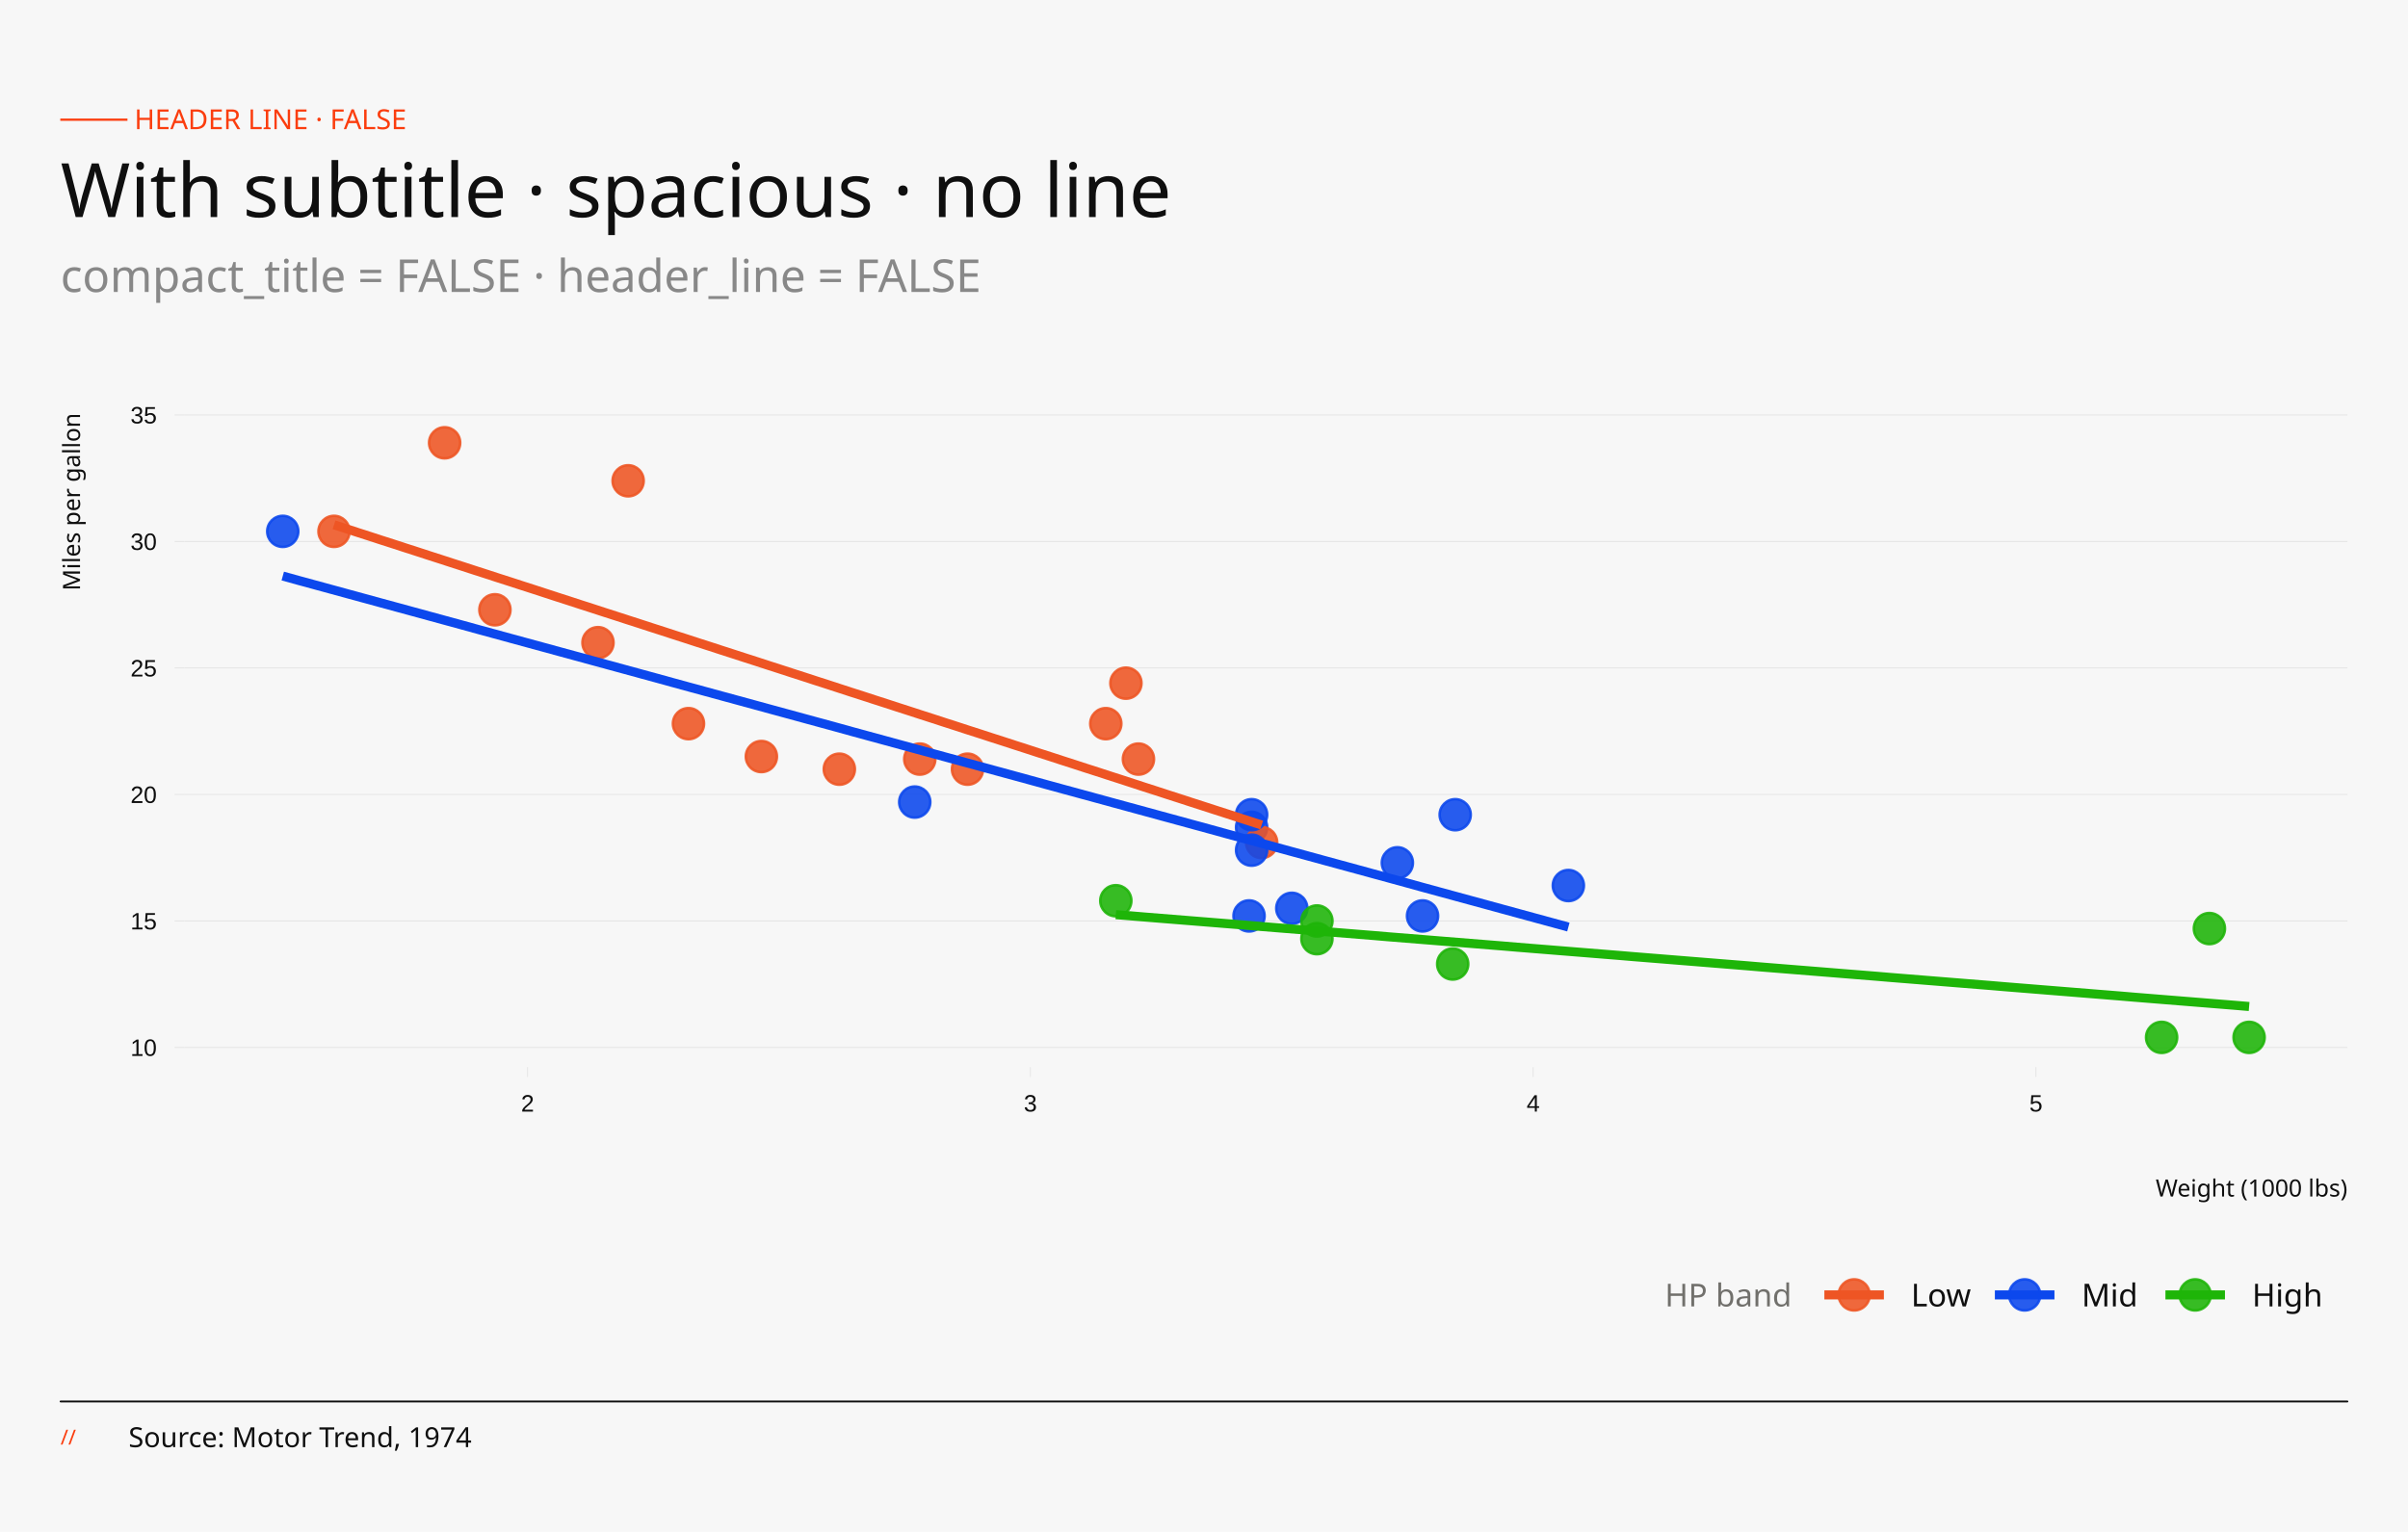
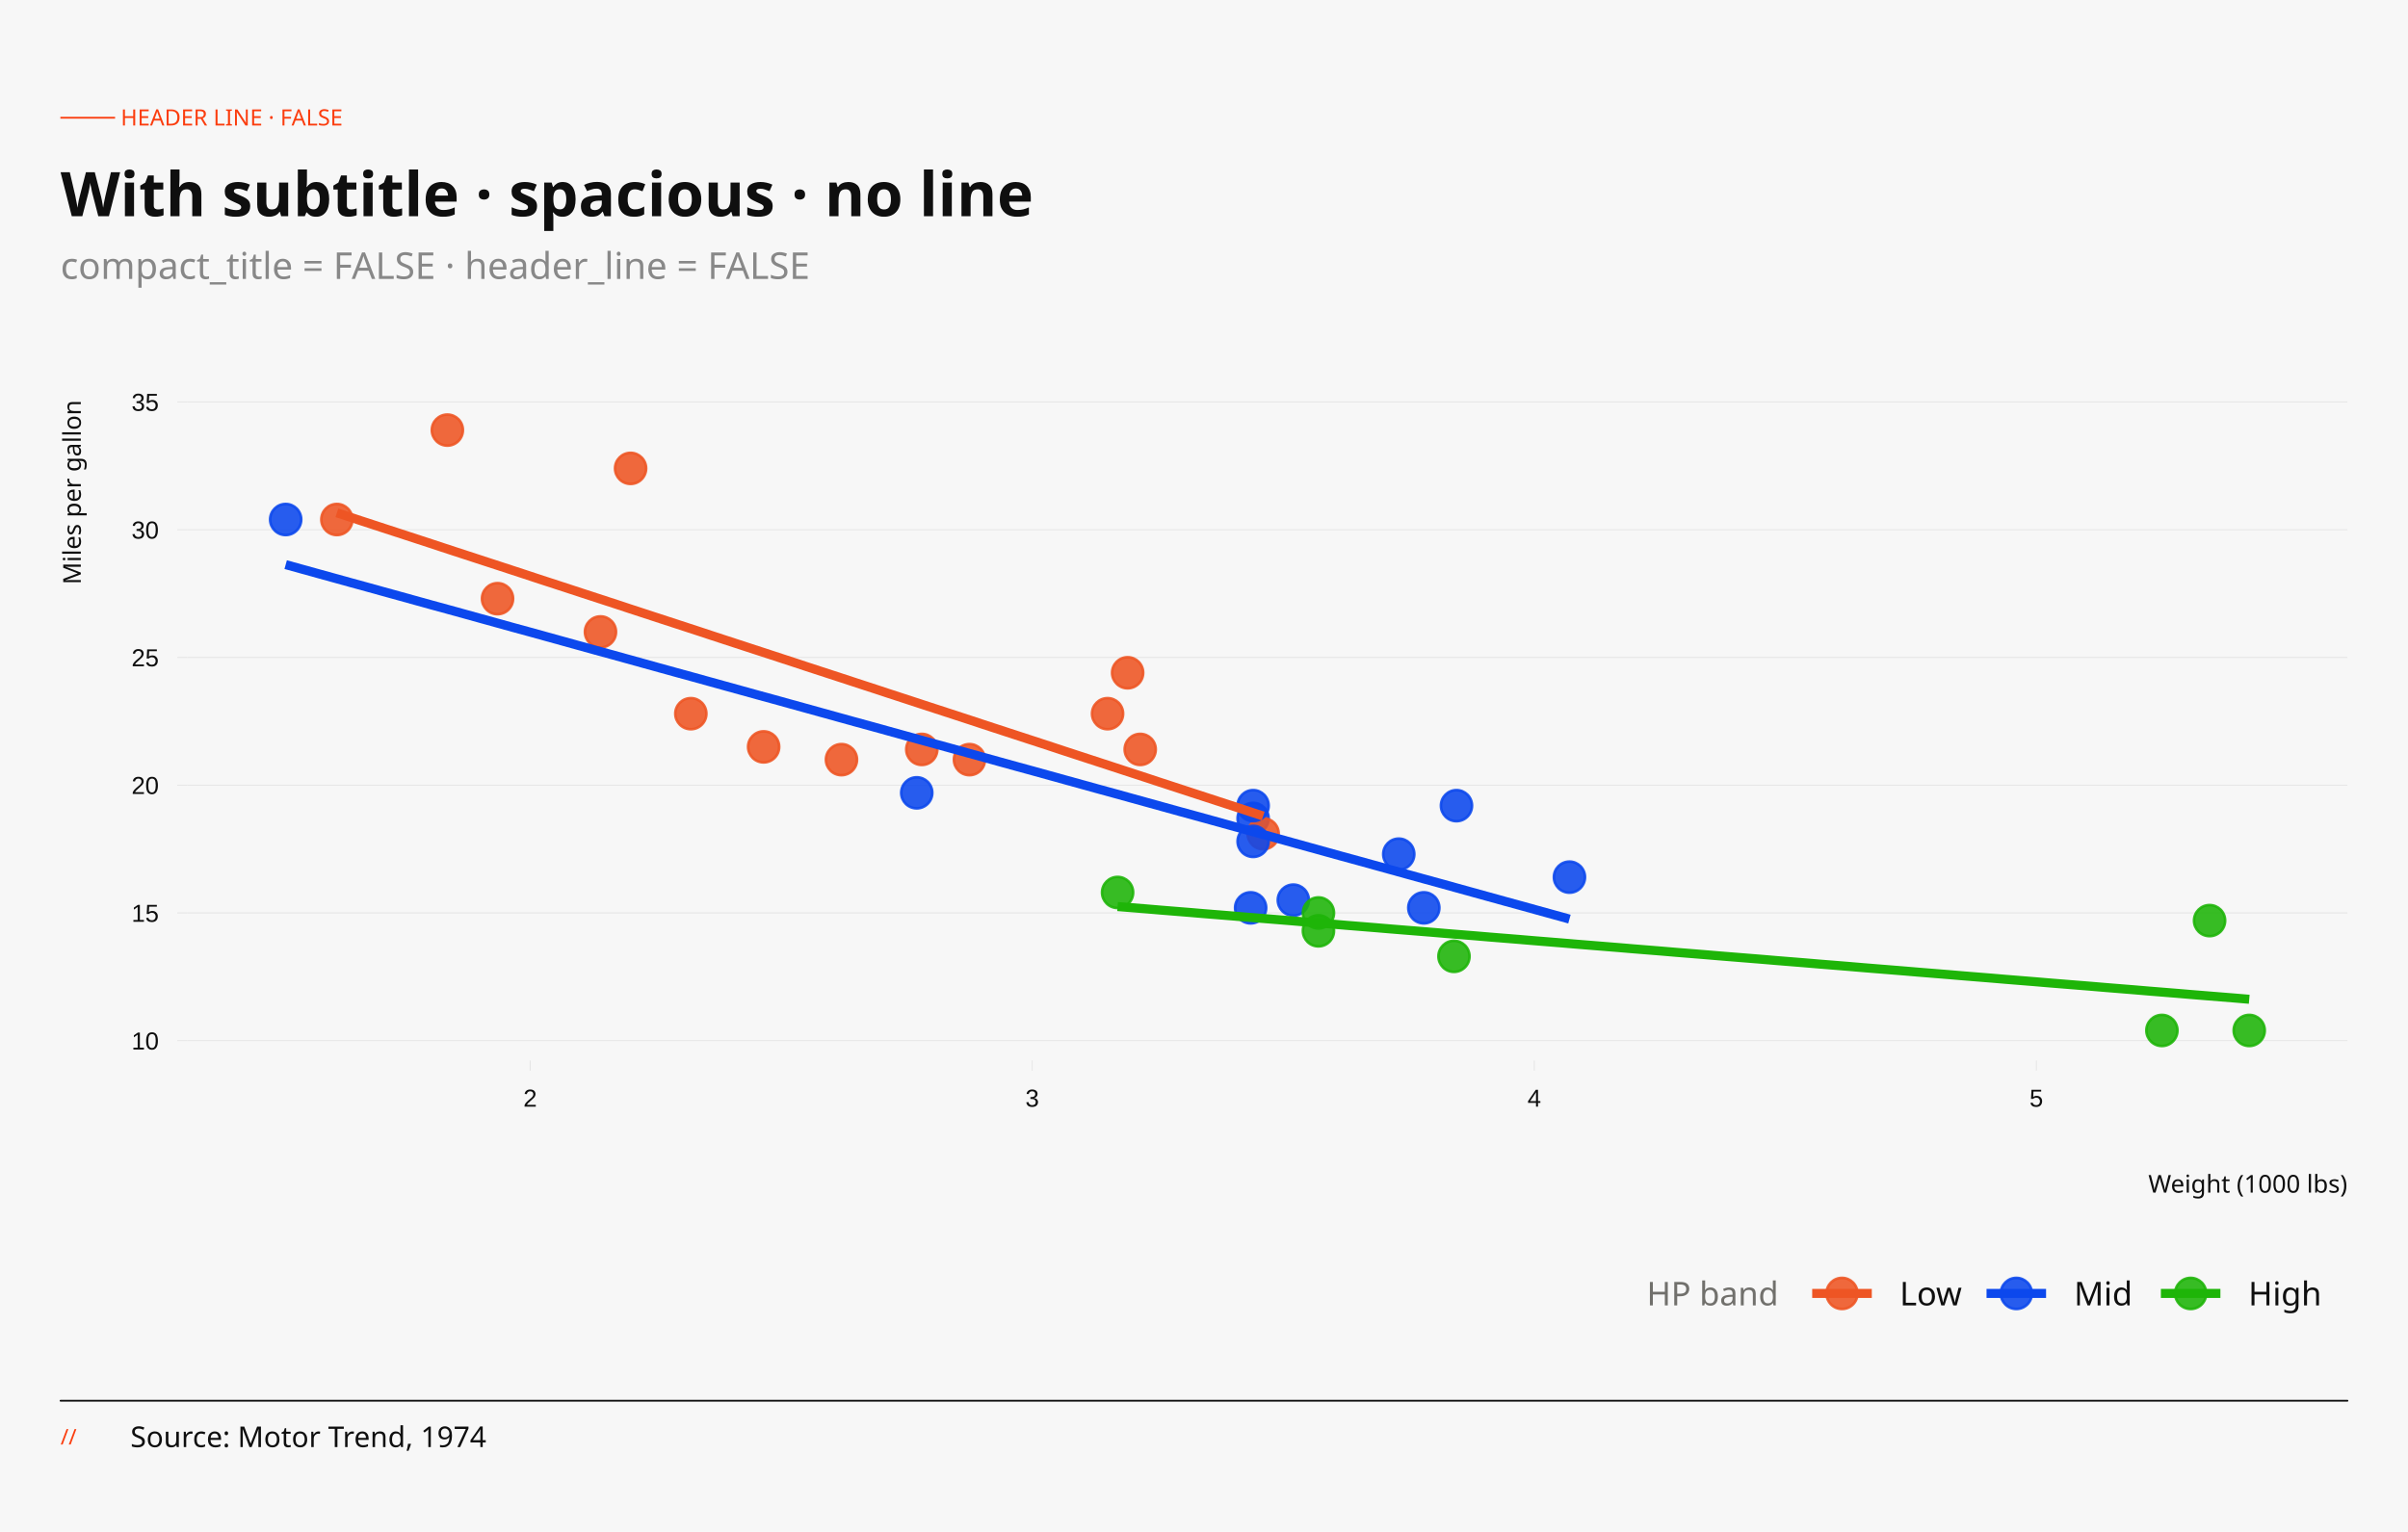
<svg xmlns="http://www.w3.org/2000/svg" width="396.00pt" height="252.00pt" viewBox="0 0 396.00 252.00">
  <g class="svglite">
    <defs>
      <style type="text/css">
    .svglite line, .svglite polyline, .svglite polygon, .svglite path, .svglite rect, .svglite circle {
      fill: none;
      stroke: #000000;
      stroke-linecap: round;
      stroke-linejoin: round;
      stroke-miterlimit: 10.00;
    }
    .svglite text {
      white-space: pre;
    }
    .svglite g.glyphgroup path {
      fill: inherit;
      stroke: none;
    }
  </style>
    </defs>
    <rect width="100%" height="100%" style="stroke: none; fill: none;" />
    <defs>
      <clipPath id="cpMC4wMHwzOTYuMDB8MC4wMHwyNTIuMDA=">
        <rect x="0.00" y="0.00" width="396.00" height="252.00" />
      </clipPath>
    </defs>
    <g clip-path="url(#cpMC4wMHwzOTYuMDB8MC4wMHwyNTIuMDA=)">
-       <rect x="0.00" y="0.00" width="396.00" height="252.00" style="stroke-width: 0.63; stroke: none; fill: #F7F7F7;" />
+       <rect x="-0" y="0.00" width="396.00" height="252.00" style="stroke-width: 0.65; stroke: none; fill: #F7F7F7;" />
    </g>
    <defs>
-       <clipPath id="cpMzAuMzN8Mzg2LjA0fDY3Ljk1fDE3NS41NA==">
-         <rect x="30.33" y="67.95" width="355.71" height="107.58" />
+       <clipPath id="cpMzAuODN8Mzg2LjA0fDY1LjgxfDE3NC40NQ==">
+         <rect x="30.83" y="65.81" width="355.20" height="108.64" />
      </clipPath>
    </defs>
-     <g clip-path="url(#cpMzAuMzN8Mzg2LjA0fDY3Ljk1fDE3NS41NA==)">
-       <rect x="30.33" y="67.95" width="355.71" height="107.58" style="stroke-width: 0.63; stroke: none; fill: #F7F7F7;" />
-       <polyline points="30.33,172.31 386.04,172.31 " style="stroke-width: 0.15; stroke: #E4E4E4; stroke-linecap: butt;" />
-       <polyline points="30.33,151.50 386.04,151.50 " style="stroke-width: 0.15; stroke: #E4E4E4; stroke-linecap: butt;" />
-       <polyline points="30.33,130.69 386.04,130.69 " style="stroke-width: 0.15; stroke: #E4E4E4; stroke-linecap: butt;" />
-       <polyline points="30.33,109.88 386.04,109.88 " style="stroke-width: 0.15; stroke: #E4E4E4; stroke-linecap: butt;" />
-       <polyline points="30.33,89.07 386.04,89.07 " style="stroke-width: 0.15; stroke: #E4E4E4; stroke-linecap: butt;" />
-       <polyline points="30.33,68.26 386.04,68.26 " style="stroke-width: 0.15; stroke: #E4E4E4; stroke-linecap: butt;" />
-       <circle cx="138.03" cy="126.53" r="2.56" style="stroke-width: 0.42; stroke: #EE5524; stroke-opacity: 0.88; fill: #EE5524; fill-opacity: 0.88;" />
-       <circle cx="159.11" cy="126.53" r="2.56" style="stroke-width: 0.42; stroke: #EE5524; stroke-opacity: 0.88; fill: #EE5524; fill-opacity: 0.88;" />
-       <circle cx="113.22" cy="119.04" r="2.56" style="stroke-width: 0.42; stroke: #EE5524; stroke-opacity: 0.88; fill: #EE5524; fill-opacity: 0.88;" />
-       <circle cx="187.22" cy="124.87" r="2.56" style="stroke-width: 0.42; stroke: #EE5524; stroke-opacity: 0.88; fill: #EE5524; fill-opacity: 0.88;" />
-       <circle cx="205.83" cy="136.10" r="2.56" style="stroke-width: 0.42; stroke: #0C48ED; stroke-opacity: 0.88; fill: #0C48ED; fill-opacity: 0.88;" />
-       <circle cx="207.48" cy="138.60" r="2.56" style="stroke-width: 0.42; stroke: #EE5524; stroke-opacity: 0.88; fill: #EE5524; fill-opacity: 0.88;" />
-       <circle cx="216.57" cy="154.41" r="2.56" style="stroke-width: 0.42; stroke: #1EB508; stroke-opacity: 0.88; fill: #1EB508; fill-opacity: 0.88;" />
-       <circle cx="185.16" cy="112.38" r="2.56" style="stroke-width: 0.42; stroke: #EE5524; stroke-opacity: 0.88; fill: #EE5524; fill-opacity: 0.88;" />
-       <circle cx="181.85" cy="119.04" r="2.56" style="stroke-width: 0.42; stroke: #EE5524; stroke-opacity: 0.88; fill: #EE5524; fill-opacity: 0.88;" />
-       <circle cx="205.83" cy="134.02" r="2.56" style="stroke-width: 0.42; stroke: #0C48ED; stroke-opacity: 0.88; fill: #0C48ED; fill-opacity: 0.88;" />
-       <circle cx="205.83" cy="139.85" r="2.56" style="stroke-width: 0.42; stroke: #0C48ED; stroke-opacity: 0.88; fill: #0C48ED; fill-opacity: 0.88;" />
-       <circle cx="257.92" cy="145.67" r="2.56" style="stroke-width: 0.42; stroke: #0C48ED; stroke-opacity: 0.88; fill: #0C48ED; fill-opacity: 0.88;" />
-       <circle cx="229.80" cy="141.93" r="2.56" style="stroke-width: 0.42; stroke: #0C48ED; stroke-opacity: 0.88; fill: #0C48ED; fill-opacity: 0.88;" />
-       <circle cx="233.94" cy="150.67" r="2.56" style="stroke-width: 0.42; stroke: #0C48ED; stroke-opacity: 0.88; fill: #0C48ED; fill-opacity: 0.88;" />
-       <circle cx="355.48" cy="170.65" r="2.56" style="stroke-width: 0.42; stroke: #1EB508; stroke-opacity: 0.88; fill: #1EB508; fill-opacity: 0.88;" />
-       <circle cx="369.87" cy="170.65" r="2.56" style="stroke-width: 0.42; stroke: #1EB508; stroke-opacity: 0.88; fill: #1EB508; fill-opacity: 0.88;" />
-       <circle cx="363.34" cy="152.75" r="2.56" style="stroke-width: 0.42; stroke: #1EB508; stroke-opacity: 0.88; fill: #1EB508; fill-opacity: 0.88;" />
-       <circle cx="103.30" cy="79.09" r="2.56" style="stroke-width: 0.42; stroke: #EE5524; stroke-opacity: 0.88; fill: #EE5524; fill-opacity: 0.88;" />
-       <circle cx="54.93" cy="87.41" r="2.56" style="stroke-width: 0.42; stroke: #EE5524; stroke-opacity: 0.88; fill: #EE5524; fill-opacity: 0.88;" />
-       <circle cx="73.12" cy="72.84" r="2.56" style="stroke-width: 0.42; stroke: #EE5524; stroke-opacity: 0.88; fill: #EE5524; fill-opacity: 0.88;" />
-       <circle cx="125.21" cy="124.45" r="2.56" style="stroke-width: 0.42; stroke: #EE5524; stroke-opacity: 0.88; fill: #EE5524; fill-opacity: 0.88;" />
-       <circle cx="212.44" cy="149.42" r="2.56" style="stroke-width: 0.42; stroke: #0C48ED; stroke-opacity: 0.88; fill: #0C48ED; fill-opacity: 0.88;" />
-       <circle cx="205.41" cy="150.67" r="2.56" style="stroke-width: 0.42; stroke: #0C48ED; stroke-opacity: 0.88; fill: #0C48ED; fill-opacity: 0.88;" />
-       <circle cx="238.90" cy="158.58" r="2.56" style="stroke-width: 0.42; stroke: #1EB508; stroke-opacity: 0.88; fill: #1EB508; fill-opacity: 0.88;" />
-       <circle cx="239.31" cy="134.02" r="2.56" style="stroke-width: 0.42; stroke: #0C48ED; stroke-opacity: 0.88; fill: #0C48ED; fill-opacity: 0.88;" />
-       <circle cx="81.39" cy="100.31" r="2.56" style="stroke-width: 0.42; stroke: #EE5524; stroke-opacity: 0.88; fill: #EE5524; fill-opacity: 0.88;" />
-       <circle cx="98.34" cy="105.72" r="2.56" style="stroke-width: 0.42; stroke: #EE5524; stroke-opacity: 0.88; fill: #EE5524; fill-opacity: 0.88;" />
-       <circle cx="46.50" cy="87.41" r="2.56" style="stroke-width: 0.42; stroke: #0C48ED; stroke-opacity: 0.88; fill: #0C48ED; fill-opacity: 0.88;" />
-       <circle cx="183.50" cy="148.17" r="2.56" style="stroke-width: 0.42; stroke: #1EB508; stroke-opacity: 0.88; fill: #1EB508; fill-opacity: 0.88;" />
-       <circle cx="150.43" cy="131.94" r="2.56" style="stroke-width: 0.42; stroke: #0C48ED; stroke-opacity: 0.88; fill: #0C48ED; fill-opacity: 0.88;" />
-       <circle cx="216.57" cy="151.50" r="2.56" style="stroke-width: 0.42; stroke: #1EB508; stroke-opacity: 0.88; fill: #1EB508; fill-opacity: 0.88;" />
-       <circle cx="151.26" cy="124.87" r="2.56" style="stroke-width: 0.42; stroke: #EE5524; stroke-opacity: 0.88; fill: #EE5524; fill-opacity: 0.88;" />
-       <polyline points="54.93,86.33 56.86,86.95 58.79,87.58 60.72,88.20 62.65,88.83 64.59,89.45 66.52,90.08 68.45,90.70 70.38,91.33 72.31,91.95 74.24,92.58 76.17,93.20 78.10,93.83 80.03,94.45 81.96,95.08 83.90,95.70 85.83,96.33 87.76,96.95 89.69,97.58 91.62,98.21 93.55,98.83 95.48,99.46 97.41,100.08 99.34,100.71 101.27,101.33 103.21,101.96 105.14,102.58 107.07,103.21 109.00,103.83 110.93,104.46 112.86,105.08 114.79,105.71 116.72,106.33 118.65,106.96 120.58,107.58 122.52,108.21 124.45,108.83 126.38,109.46 128.31,110.08 130.24,110.71 132.17,111.33 134.10,111.96 136.03,112.58 137.96,113.21 139.89,113.84 141.83,114.46 143.76,115.09 145.69,115.71 147.62,116.34 149.55,116.96 151.48,117.59 153.41,118.21 155.34,118.84 157.27,119.46 159.20,120.09 161.14,120.71 163.07,121.34 165.00,121.96 166.93,122.59 168.86,123.21 170.79,123.84 172.72,124.46 174.65,125.09 176.58,125.71 178.51,126.34 180.45,126.96 182.38,127.59 184.31,128.21 186.24,128.84 188.17,129.47 190.10,130.09 192.03,130.72 193.96,131.34 195.89,131.97 197.82,132.59 199.76,133.22 201.69,133.84 203.62,134.47 205.55,135.09 207.48,135.72 " style="stroke-width: 1.49; stroke: #EE5524; stroke-linecap: butt;" />
-       <polyline points="46.50,94.76 49.17,95.50 51.85,96.23 54.53,96.96 57.20,97.69 59.88,98.42 62.55,99.15 65.23,99.88 67.91,100.61 70.58,101.34 73.26,102.07 75.93,102.80 78.61,103.54 81.29,104.27 83.96,105.00 86.64,105.73 89.32,106.46 91.99,107.19 94.67,107.92 97.34,108.65 100.02,109.38 102.70,110.11 105.37,110.84 108.05,111.57 110.73,112.31 113.40,113.04 116.08,113.77 118.75,114.50 121.43,115.23 124.11,115.96 126.78,116.69 129.46,117.42 132.13,118.15 134.81,118.88 137.49,119.61 140.16,120.35 142.84,121.08 145.52,121.81 148.19,122.54 150.87,123.27 153.54,124.00 156.22,124.73 158.90,125.46 161.57,126.19 164.25,126.92 166.93,127.65 169.60,128.38 172.28,129.12 174.95,129.85 177.63,130.58 180.31,131.31 182.98,132.04 185.66,132.77 188.34,133.50 191.01,134.23 193.69,134.96 196.36,135.69 199.04,136.42 201.72,137.16 204.39,137.89 207.07,138.62 209.74,139.35 212.42,140.08 215.10,140.81 217.77,141.54 220.45,142.27 223.13,143.00 225.80,143.73 228.48,144.46 231.15,145.19 233.83,145.93 236.51,146.66 239.18,147.39 241.86,148.12 244.54,148.85 247.21,149.58 249.89,150.31 252.56,151.04 255.24,151.77 257.92,152.50 " style="stroke-width: 1.49; stroke: #0C48ED; stroke-linecap: butt;" />
-       <polyline points="183.50,150.46 185.86,150.65 188.22,150.85 190.58,151.04 192.94,151.23 195.30,151.42 197.66,151.61 200.02,151.80 202.37,151.99 204.73,152.18 207.09,152.38 209.45,152.57 211.81,152.76 214.17,152.95 216.53,153.14 218.89,153.33 221.25,153.52 223.61,153.71 225.97,153.90 228.32,154.10 230.68,154.29 233.04,154.48 235.40,154.67 237.76,154.86 240.12,155.05 242.48,155.24 244.84,155.43 247.20,155.62 249.56,155.82 251.91,156.01 254.27,156.20 256.63,156.39 258.99,156.58 261.35,156.77 263.71,156.96 266.07,157.15 268.43,157.35 270.79,157.54 273.15,157.73 275.51,157.92 277.86,158.11 280.22,158.30 282.58,158.49 284.94,158.68 287.30,158.87 289.66,159.07 292.02,159.26 294.38,159.45 296.74,159.64 299.10,159.83 301.46,160.02 303.81,160.21 306.17,160.40 308.53,160.59 310.89,160.79 313.25,160.98 315.61,161.17 317.97,161.36 320.33,161.55 322.69,161.74 325.05,161.93 327.41,162.12 329.76,162.32 332.12,162.51 334.48,162.70 336.84,162.89 339.20,163.08 341.56,163.27 343.92,163.46 346.28,163.65 348.64,163.84 351.00,164.04 353.36,164.23 355.71,164.42 358.07,164.61 360.43,164.80 362.79,164.99 365.15,165.18 367.51,165.37 369.87,165.57 " style="stroke-width: 1.49; stroke: #1EB508; stroke-linecap: butt;" />
+     <g clip-path="url(#cpMzAuODN8Mzg2LjA0fDY1LjgxfDE3NC40NQ==)">
+       <rect x="30.83" y="65.81" width="355.20" height="108.64" style="stroke-width: 0.65; stroke: none; fill: #F7F7F7;" />
+       <polyline points="30.83,171.19 386.04,171.19 " style="stroke-width: 0.15; stroke: #E4E4E4; stroke-linecap: butt;" />
+       <polyline points="30.83,150.18 386.04,150.18 " style="stroke-width: 0.15; stroke: #E4E4E4; stroke-linecap: butt;" />
+       <polyline points="30.83,129.16 386.04,129.16 " style="stroke-width: 0.15; stroke: #E4E4E4; stroke-linecap: butt;" />
+       <polyline points="30.83,108.15 386.04,108.15 " style="stroke-width: 0.15; stroke: #E4E4E4; stroke-linecap: butt;" />
+       <polyline points="30.83,87.14 386.04,87.14 " style="stroke-width: 0.15; stroke: #E4E4E4; stroke-linecap: butt;" />
+       <polyline points="30.83,66.12 386.04,66.12 " style="stroke-width: 0.15; stroke: #E4E4E4; stroke-linecap: butt;" />
+       <circle cx="138.38" cy="124.96" r="2.56" style="stroke-width: 0.43; stroke: #EE5524; stroke-opacity: 0.88; fill: #EE5524; fill-opacity: 0.88;" />
+       <circle cx="159.43" cy="124.96" r="2.56" style="stroke-width: 0.43; stroke: #EE5524; stroke-opacity: 0.88; fill: #EE5524; fill-opacity: 0.88;" />
+       <circle cx="113.61" cy="117.40" r="2.56" style="stroke-width: 0.43; stroke: #EE5524; stroke-opacity: 0.88; fill: #EE5524; fill-opacity: 0.88;" />
+       <circle cx="187.51" cy="123.28" r="2.56" style="stroke-width: 0.43; stroke: #EE5524; stroke-opacity: 0.88; fill: #EE5524; fill-opacity: 0.88;" />
+       <circle cx="206.08" cy="134.63" r="2.56" style="stroke-width: 0.43; stroke: #0C48ED; stroke-opacity: 0.88; fill: #0C48ED; fill-opacity: 0.88;" />
+       <circle cx="207.73" cy="137.15" r="2.56" style="stroke-width: 0.43; stroke: #EE5524; stroke-opacity: 0.88; fill: #EE5524; fill-opacity: 0.88;" />
+       <circle cx="216.82" cy="153.12" r="2.56" style="stroke-width: 0.43; stroke: #1EB508; stroke-opacity: 0.88; fill: #1EB508; fill-opacity: 0.88;" />
+       <circle cx="185.44" cy="110.67" r="2.56" style="stroke-width: 0.43; stroke: #EE5524; stroke-opacity: 0.88; fill: #EE5524; fill-opacity: 0.88;" />
+       <circle cx="182.14" cy="117.40" r="2.56" style="stroke-width: 0.43; stroke: #EE5524; stroke-opacity: 0.88; fill: #EE5524; fill-opacity: 0.88;" />
+       <circle cx="206.08" cy="132.53" r="2.56" style="stroke-width: 0.43; stroke: #0C48ED; stroke-opacity: 0.88; fill: #0C48ED; fill-opacity: 0.88;" />
+       <circle cx="206.08" cy="138.41" r="2.56" style="stroke-width: 0.43; stroke: #0C48ED; stroke-opacity: 0.88; fill: #0C48ED; fill-opacity: 0.88;" />
+       <circle cx="258.10" cy="144.29" r="2.56" style="stroke-width: 0.43; stroke: #0C48ED; stroke-opacity: 0.88; fill: #0C48ED; fill-opacity: 0.88;" />
+       <circle cx="230.03" cy="140.51" r="2.56" style="stroke-width: 0.43; stroke: #0C48ED; stroke-opacity: 0.88; fill: #0C48ED; fill-opacity: 0.88;" />
+       <circle cx="234.15" cy="149.34" r="2.56" style="stroke-width: 0.43; stroke: #0C48ED; stroke-opacity: 0.88; fill: #0C48ED; fill-opacity: 0.88;" />
+       <circle cx="355.53" cy="169.51" r="2.56" style="stroke-width: 0.43; stroke: #1EB508; stroke-opacity: 0.88; fill: #1EB508; fill-opacity: 0.88;" />
+       <circle cx="369.89" cy="169.51" r="2.56" style="stroke-width: 0.43; stroke: #1EB508; stroke-opacity: 0.88; fill: #1EB508; fill-opacity: 0.88;" />
+       <circle cx="363.37" cy="151.44" r="2.56" style="stroke-width: 0.43; stroke: #1EB508; stroke-opacity: 0.88; fill: #1EB508; fill-opacity: 0.88;" />
+       <circle cx="103.70" cy="77.05" r="2.56" style="stroke-width: 0.43; stroke: #EE5524; stroke-opacity: 0.88; fill: #EE5524; fill-opacity: 0.88;" />
+       <circle cx="55.40" cy="85.46" r="2.56" style="stroke-width: 0.43; stroke: #EE5524; stroke-opacity: 0.88; fill: #EE5524; fill-opacity: 0.88;" />
+       <circle cx="73.57" cy="70.75" r="2.56" style="stroke-width: 0.43; stroke: #EE5524; stroke-opacity: 0.88; fill: #EE5524; fill-opacity: 0.88;" />
+       <circle cx="125.58" cy="122.86" r="2.56" style="stroke-width: 0.43; stroke: #EE5524; stroke-opacity: 0.88; fill: #EE5524; fill-opacity: 0.88;" />
+       <circle cx="212.69" cy="148.07" r="2.56" style="stroke-width: 0.43; stroke: #0C48ED; stroke-opacity: 0.88; fill: #0C48ED; fill-opacity: 0.88;" />
+       <circle cx="205.67" cy="149.34" r="2.56" style="stroke-width: 0.43; stroke: #0C48ED; stroke-opacity: 0.88; fill: #0C48ED; fill-opacity: 0.88;" />
+       <circle cx="239.11" cy="157.32" r="2.56" style="stroke-width: 0.43; stroke: #1EB508; stroke-opacity: 0.88; fill: #1EB508; fill-opacity: 0.88;" />
+       <circle cx="239.52" cy="132.53" r="2.56" style="stroke-width: 0.43; stroke: #0C48ED; stroke-opacity: 0.88; fill: #0C48ED; fill-opacity: 0.88;" />
+       <circle cx="81.82" cy="98.48" r="2.56" style="stroke-width: 0.43; stroke: #EE5524; stroke-opacity: 0.88; fill: #EE5524; fill-opacity: 0.88;" />
+       <circle cx="98.75" cy="103.95" r="2.56" style="stroke-width: 0.43; stroke: #EE5524; stroke-opacity: 0.88; fill: #EE5524; fill-opacity: 0.88;" />
+       <circle cx="46.98" cy="85.46" r="2.56" style="stroke-width: 0.43; stroke: #0C48ED; stroke-opacity: 0.88; fill: #0C48ED; fill-opacity: 0.88;" />
+       <circle cx="183.79" cy="146.81" r="2.56" style="stroke-width: 0.43; stroke: #1EB508; stroke-opacity: 0.88; fill: #1EB508; fill-opacity: 0.88;" />
+       <circle cx="150.76" cy="130.42" r="2.56" style="stroke-width: 0.43; stroke: #0C48ED; stroke-opacity: 0.88; fill: #0C48ED; fill-opacity: 0.88;" />
+       <circle cx="216.82" cy="150.18" r="2.56" style="stroke-width: 0.43; stroke: #1EB508; stroke-opacity: 0.88; fill: #1EB508; fill-opacity: 0.88;" />
+       <circle cx="151.59" cy="123.28" r="2.56" style="stroke-width: 0.43; stroke: #EE5524; stroke-opacity: 0.88; fill: #EE5524; fill-opacity: 0.88;" />
+       <polyline points="55.40,84.36 57.33,84.99 59.26,85.63 61.19,86.26 63.11,86.89 65.04,87.52 66.97,88.15 68.90,88.78 70.83,89.41 72.76,90.05 74.68,90.68 76.61,91.31 78.54,91.94 80.47,92.57 82.40,93.20 84.32,93.83 86.25,94.46 88.18,95.10 90.11,95.73 92.04,96.36 93.97,96.99 95.89,97.62 97.82,98.25 99.75,98.88 101.68,99.51 103.61,100.15 105.54,100.78 107.46,101.41 109.39,102.04 111.32,102.67 113.25,103.30 115.18,103.93 117.11,104.57 119.03,105.20 120.96,105.83 122.89,106.46 124.82,107.09 126.75,107.72 128.67,108.35 130.60,108.98 132.53,109.62 134.46,110.25 136.39,110.88 138.32,111.51 140.24,112.14 142.17,112.77 144.10,113.40 146.03,114.04 147.96,114.67 149.89,115.30 151.81,115.93 153.74,116.56 155.67,117.19 157.60,117.82 159.53,118.45 161.46,119.09 163.38,119.72 165.31,120.35 167.24,120.98 169.17,121.61 171.10,122.24 173.02,122.87 174.95,123.51 176.88,124.14 178.81,124.77 180.74,125.40 182.67,126.03 184.59,126.66 186.52,127.29 188.45,127.92 190.38,128.56 192.31,129.19 194.24,129.82 196.16,130.45 198.09,131.08 200.02,131.71 201.95,132.34 203.88,132.97 205.81,133.61 207.73,134.24 " style="stroke-width: 1.49; stroke: #EE5524; stroke-linecap: butt;" />
+       <polyline points="46.98,92.88 49.65,93.62 52.32,94.36 55.00,95.10 57.67,95.84 60.34,96.57 63.01,97.31 65.69,98.05 68.36,98.79 71.03,99.53 73.70,100.26 76.38,101.00 79.05,101.74 81.72,102.48 84.39,103.22 87.07,103.95 89.74,104.69 92.41,105.43 95.08,106.17 97.75,106.91 100.43,107.64 103.10,108.38 105.77,109.12 108.44,109.86 111.12,110.60 113.79,111.33 116.46,112.07 119.13,112.81 121.81,113.55 124.48,114.29 127.15,115.02 129.82,115.76 132.50,116.50 135.17,117.24 137.84,117.98 140.51,118.72 143.19,119.45 145.86,120.19 148.53,120.93 151.20,121.67 153.88,122.41 156.55,123.14 159.22,123.88 161.89,124.62 164.56,125.36 167.24,126.10 169.91,126.83 172.58,127.57 175.25,128.31 177.93,129.05 180.60,129.79 183.27,130.52 185.94,131.26 188.62,132.00 191.29,132.74 193.96,133.48 196.63,134.21 199.31,134.95 201.98,135.69 204.65,136.43 207.32,137.17 210.00,137.90 212.67,138.64 215.34,139.38 218.01,140.12 220.68,140.86 223.36,141.59 226.03,142.33 228.70,143.07 231.37,143.81 234.05,144.55 236.72,145.28 239.39,146.02 242.06,146.76 244.74,147.50 247.41,148.24 250.08,148.97 252.75,149.71 255.43,150.45 258.10,151.19 " style="stroke-width: 1.49; stroke: #0C48ED; stroke-linecap: butt;" />
+       <polyline points="183.79,149.13 186.15,149.32 188.50,149.51 190.86,149.71 193.21,149.90 195.57,150.09 197.92,150.29 200.28,150.48 202.64,150.67 204.99,150.87 207.35,151.06 209.70,151.25 212.06,151.44 214.41,151.64 216.77,151.83 219.13,152.02 221.48,152.22 223.84,152.41 226.19,152.60 228.55,152.80 230.90,152.99 233.26,153.18 235.62,153.37 237.97,153.57 240.33,153.76 242.68,153.95 245.04,154.15 247.39,154.34 249.75,154.53 252.11,154.73 254.46,154.92 256.82,155.11 259.17,155.31 261.53,155.50 263.88,155.69 266.24,155.88 268.60,156.08 270.95,156.27 273.31,156.46 275.66,156.66 278.02,156.85 280.37,157.04 282.73,157.24 285.09,157.43 287.44,157.62 289.80,157.81 292.15,158.01 294.51,158.20 296.86,158.39 299.22,158.59 301.58,158.78 303.93,158.97 306.29,159.17 308.64,159.36 311.00,159.55 313.35,159.74 315.71,159.94 318.07,160.13 320.42,160.32 322.78,160.52 325.13,160.71 327.49,160.90 329.84,161.10 332.20,161.29 334.56,161.48 336.91,161.68 339.27,161.87 341.62,162.06 343.98,162.25 346.33,162.45 348.69,162.64 351.05,162.83 353.40,163.03 355.76,163.22 358.11,163.41 360.47,163.61 362.82,163.80 365.18,163.99 367.54,164.18 369.89,164.38 " style="stroke-width: 1.49; stroke: #1EB508; stroke-linecap: butt;" />
    </g>
    <g clip-path="url(#cpMC4wMHwzOTYuMDB8MC4wMHwyNTIuMDA=)">
-       <text x="25.79" y="173.70" text-anchor="end" style="font-size: 3.90px;fill: #0F0F0F; font-family: &quot;Arial&quot;;" textLength="4.31px" lengthAdjust="spacingAndGlyphs">10</text>
-       <text x="25.79" y="152.89" text-anchor="end" style="font-size: 3.90px;fill: #0F0F0F; font-family: &quot;Arial&quot;;" textLength="4.31px" lengthAdjust="spacingAndGlyphs">15</text>
-       <text x="25.79" y="132.09" text-anchor="end" style="font-size: 3.90px;fill: #0F0F0F; font-family: &quot;Arial&quot;;" textLength="4.31px" lengthAdjust="spacingAndGlyphs">20</text>
-       <text x="25.79" y="111.28" text-anchor="end" style="font-size: 3.90px;fill: #0F0F0F; font-family: &quot;Arial&quot;;" textLength="4.31px" lengthAdjust="spacingAndGlyphs">25</text>
-       <text x="25.79" y="90.47" text-anchor="end" style="font-size: 3.90px;fill: #0F0F0F; font-family: &quot;Arial&quot;;" textLength="4.31px" lengthAdjust="spacingAndGlyphs">30</text>
-       <text x="25.79" y="69.66" text-anchor="end" style="font-size: 3.90px;fill: #0F0F0F; font-family: &quot;Arial&quot;;" textLength="4.31px" lengthAdjust="spacingAndGlyphs">35</text>
-       <polyline points="28.71,172.31 30.33,172.31 " style="stroke-width: 0.15; stroke: #E4E4E4; stroke-linecap: butt;" />
-       <polyline points="28.71,151.50 30.33,151.50 " style="stroke-width: 0.15; stroke: #E4E4E4; stroke-linecap: butt;" />
-       <polyline points="28.71,130.69 30.33,130.69 " style="stroke-width: 0.15; stroke: #E4E4E4; stroke-linecap: butt;" />
-       <polyline points="28.71,109.88 30.33,109.88 " style="stroke-width: 0.15; stroke: #E4E4E4; stroke-linecap: butt;" />
-       <polyline points="28.71,89.07 30.33,89.07 " style="stroke-width: 0.15; stroke: #E4E4E4; stroke-linecap: butt;" />
-       <polyline points="28.71,68.26 30.33,68.26 " style="stroke-width: 0.15; stroke: #E4E4E4; stroke-linecap: butt;" />
-       <polyline points="86.76,177.15 86.76,175.54 " style="stroke-width: 0.15; stroke: #E4E4E4; stroke-linecap: butt;" />
-       <polyline points="169.45,177.15 169.45,175.54 " style="stroke-width: 0.15; stroke: #E4E4E4; stroke-linecap: butt;" />
-       <polyline points="252.13,177.15 252.13,175.54 " style="stroke-width: 0.15; stroke: #E4E4E4; stroke-linecap: butt;" />
-       <polyline points="334.81,177.15 334.81,175.54 " style="stroke-width: 0.15; stroke: #E4E4E4; stroke-linecap: butt;" />
-       <text x="86.76" y="182.85" text-anchor="middle" style="font-size: 3.90px;fill: #0F0F0F; font-family: &quot;Arial&quot;;" textLength="2.16px" lengthAdjust="spacingAndGlyphs">2</text>
-       <text x="169.45" y="182.85" text-anchor="middle" style="font-size: 3.90px;fill: #0F0F0F; font-family: &quot;Arial&quot;;" textLength="2.16px" lengthAdjust="spacingAndGlyphs">3</text>
-       <text x="252.13" y="182.85" text-anchor="middle" style="font-size: 3.90px;fill: #0F0F0F; font-family: &quot;Arial&quot;;" textLength="2.16px" lengthAdjust="spacingAndGlyphs">4</text>
-       <text x="334.81" y="182.85" text-anchor="middle" style="font-size: 3.90px;fill: #0F0F0F; font-family: &quot;Arial&quot;;" textLength="2.16px" lengthAdjust="spacingAndGlyphs">5</text>
-       <text x="386.04" y="196.83" text-anchor="end" style="font-size: 3.90px; font-weight: 100;fill: #0F0F0F; font-family: &quot;JetBrains Mono&quot;;" textLength="39.58px" lengthAdjust="spacingAndGlyphs">Weight (1000 lbs)</text>
-       <text transform="translate(13.16,67.95) rotate(-90)" text-anchor="end" style="font-size: 3.90px; font-weight: 100;fill: #0F0F0F; font-family: &quot;JetBrains Mono&quot;;" textLength="37.25px" lengthAdjust="spacingAndGlyphs">Miles per gallon</text>
-       <rect x="270.56" y="203.66" width="115.48" height="18.72" style="stroke-width: 0.75; stroke: none;" />
-       <rect x="270.56" y="203.66" width="115.48" height="18.72" style="stroke-width: 0.63; stroke: none; fill: #F7F7F7;" />
-       <text x="273.79" y="214.91" style="font-size: 5.20px;fill: #71706C; font-family: &quot;JetBrains Mono&quot;;" textLength="21.77px" lengthAdjust="spacingAndGlyphs">HP band</text>
-       <rect x="298.80" y="206.89" width="12.24" height="12.24" style="stroke-width: 0.63; stroke: none; fill: #F7F7F7;" />
-       <circle cx="304.92" cy="213.01" r="2.56" style="stroke-width: 0.42; stroke: #EE5524; stroke-opacity: 0.88; fill: #EE5524; fill-opacity: 0.88;" />
-       <line x1="300.02" y1="213.01" x2="309.81" y2="213.01" style="stroke-width: 1.49; stroke: #EE5524; stroke-linecap: butt;" />
-       <rect x="326.84" y="206.89" width="12.24" height="12.24" style="stroke-width: 0.63; stroke: none; fill: #F7F7F7;" />
-       <circle cx="332.96" cy="213.01" r="2.56" style="stroke-width: 0.42; stroke: #0C48ED; stroke-opacity: 0.88; fill: #0C48ED; fill-opacity: 0.88;" />
-       <line x1="328.06" y1="213.01" x2="337.86" y2="213.01" style="stroke-width: 1.49; stroke: #0C48ED; stroke-linecap: butt;" />
-       <rect x="354.88" y="206.89" width="12.24" height="12.24" style="stroke-width: 0.63; stroke: none; fill: #F7F7F7;" />
-       <circle cx="361.00" cy="213.01" r="2.56" style="stroke-width: 0.42; stroke: #1EB508; stroke-opacity: 0.88; fill: #1EB508; fill-opacity: 0.88;" />
-       <line x1="356.11" y1="213.01" x2="365.90" y2="213.01" style="stroke-width: 1.49; stroke: #1EB508; stroke-linecap: butt;" />
-       <text x="314.27" y="214.91" style="font-size: 5.20px;fill: #0F0F0F; font-family: &quot;JetBrains Mono&quot;;" textLength="9.33px" lengthAdjust="spacingAndGlyphs">Low</text>
-       <text x="342.32" y="214.91" style="font-size: 5.20px;fill: #0F0F0F; font-family: &quot;JetBrains Mono&quot;;" textLength="9.33px" lengthAdjust="spacingAndGlyphs">Mid</text>
-       <text x="370.36" y="214.91" style="font-size: 5.20px;fill: #0F0F0F; font-family: &quot;JetBrains Mono&quot;;" textLength="12.44px" lengthAdjust="spacingAndGlyphs">High</text>
-       <text x="9.96" y="48.03" style="font-size: 7.47px;fill: #888888; font-family: &quot;Satoshi&quot;;" textLength="152.09px" lengthAdjust="spacingAndGlyphs">compact_title = FALSE  ·  header_line = FALSE</text>
-       <text x="9.96" y="35.70" style="font-size: 12.35px;fill: #0F0F0F; font-family: &quot;Archivo&quot;;" textLength="171.16px" lengthAdjust="spacingAndGlyphs">With subtitle · spacious · no line</text>
-       <text x="9.96" y="21.25" style="font-size: 4.55px;fill: #FB3D0E; font-family: &quot;JetBrains Mono&quot;;" textLength="65.62px" lengthAdjust="spacingAndGlyphs">──── HEADER LINE · FALSE</text>
-       <text x="9.96" y="237.63" style="font-size: 3.41px; font-weight: 100;fill: #FB3D0E; font-family: &quot;JetBrains Mono&quot;;" textLength="8.19px" lengthAdjust="spacingAndGlyphs">//  </text>
-       <text x="21.14" y="238.05" style="font-size: 4.55px; font-weight: 100;fill: #0F0F0F; font-family: &quot;JetBrains Mono&quot;;" textLength="68.36px" lengthAdjust="spacingAndGlyphs">Source: Motor Trend, 1974</text>
-       <polyline points="9.96,230.54 386.04,230.54 " style="stroke-width: 0.30; stroke: #0F0F0F;" />
+       <text x="26.13" y="172.64" text-anchor="end" style="font-size: 4.05px;fill: #0F0F0F; font-family: &quot;Arial&quot;;" textLength="4.50px" lengthAdjust="spacingAndGlyphs">10</text>
+       <text x="26.13" y="151.63" text-anchor="end" style="font-size: 4.05px;fill: #0F0F0F; font-family: &quot;Arial&quot;;" textLength="4.50px" lengthAdjust="spacingAndGlyphs">15</text>
+       <text x="26.13" y="130.61" text-anchor="end" style="font-size: 4.05px;fill: #0F0F0F; font-family: &quot;Arial&quot;;" textLength="4.50px" lengthAdjust="spacingAndGlyphs">20</text>
+       <text x="26.13" y="109.60" text-anchor="end" style="font-size: 4.05px;fill: #0F0F0F; font-family: &quot;Arial&quot;;" textLength="4.50px" lengthAdjust="spacingAndGlyphs">25</text>
+       <text x="26.13" y="88.59" text-anchor="end" style="font-size: 4.05px;fill: #0F0F0F; font-family: &quot;Arial&quot;;" textLength="4.50px" lengthAdjust="spacingAndGlyphs">30</text>
+       <text x="26.13" y="67.58" text-anchor="end" style="font-size: 4.05px;fill: #0F0F0F; font-family: &quot;Arial&quot;;" textLength="4.50px" lengthAdjust="spacingAndGlyphs">35</text>
+       <polyline points="29.15,171.19 30.83,171.19 " style="stroke-width: 0.15; stroke: #E4E4E4; stroke-linecap: butt;" />
+       <polyline points="29.15,150.18 30.83,150.18 " style="stroke-width: 0.15; stroke: #E4E4E4; stroke-linecap: butt;" />
+       <polyline points="29.15,129.16 30.83,129.16 " style="stroke-width: 0.15; stroke: #E4E4E4; stroke-linecap: butt;" />
+       <polyline points="29.15,108.15 30.83,108.15 " style="stroke-width: 0.15; stroke: #E4E4E4; stroke-linecap: butt;" />
+       <polyline points="29.15,87.14 30.83,87.14 " style="stroke-width: 0.15; stroke: #E4E4E4; stroke-linecap: butt;" />
+       <polyline points="29.15,66.12 30.83,66.12 " style="stroke-width: 0.15; stroke: #E4E4E4; stroke-linecap: butt;" />
+       <polyline points="87.19,176.13 87.19,174.45 " style="stroke-width: 0.15; stroke: #E4E4E4; stroke-linecap: butt;" />
+       <polyline points="169.75,176.13 169.75,174.45 " style="stroke-width: 0.15; stroke: #E4E4E4; stroke-linecap: butt;" />
+       <polyline points="252.32,176.13 252.32,174.45 " style="stroke-width: 0.15; stroke: #E4E4E4; stroke-linecap: butt;" />
+       <polyline points="334.88,176.13 334.88,174.45 " style="stroke-width: 0.15; stroke: #E4E4E4; stroke-linecap: butt;" />
+       <text x="87.19" y="182.05" text-anchor="middle" style="font-size: 4.05px;fill: #0F0F0F; font-family: &quot;Arial&quot;;" textLength="2.25px" lengthAdjust="spacingAndGlyphs">2</text>
+       <text x="169.75" y="182.05" text-anchor="middle" style="font-size: 4.05px;fill: #0F0F0F; font-family: &quot;Arial&quot;;" textLength="2.25px" lengthAdjust="spacingAndGlyphs">3</text>
+       <text x="252.32" y="182.05" text-anchor="middle" style="font-size: 4.05px;fill: #0F0F0F; font-family: &quot;Arial&quot;;" textLength="2.25px" lengthAdjust="spacingAndGlyphs">4</text>
+       <text x="334.88" y="182.05" text-anchor="middle" style="font-size: 4.05px;fill: #0F0F0F; font-family: &quot;Arial&quot;;" textLength="2.25px" lengthAdjust="spacingAndGlyphs">5</text>
+       <text x="386.04" y="196.19" text-anchor="end" style="font-size: 4.05px; font-weight: 100;fill: #0F0F0F; font-family: &quot;JetBrains Mono&quot;;" textLength="41.17px" lengthAdjust="spacingAndGlyphs">Weight (1000 lbs)</text>
+       <text transform="translate(13.29,65.81) rotate(-90)" text-anchor="end" style="font-size: 4.05px; font-weight: 100;fill: #0F0F0F; font-family: &quot;JetBrains Mono&quot;;" textLength="38.75px" lengthAdjust="spacingAndGlyphs">Miles per gallon</text>
+       <rect x="267.43" y="203.29" width="118.60" height="18.96" style="stroke-width: 0.75; stroke: none;" />
+       <rect x="267.43" y="203.29" width="118.60" height="18.96" style="stroke-width: 0.65; stroke: none; fill: #F7F7F7;" />
+       <text x="270.80" y="214.74" style="font-size: 5.40px;fill: #71706C; font-family: &quot;JetBrains Mono&quot;;" textLength="22.64px" lengthAdjust="spacingAndGlyphs">HP band</text>
+       <rect x="296.80" y="206.65" width="12.24" height="12.24" style="stroke-width: 0.65; stroke: none; fill: #F7F7F7;" />
+       <circle cx="302.92" cy="212.77" r="2.56" style="stroke-width: 0.43; stroke: #EE5524; stroke-opacity: 0.88; fill: #EE5524; fill-opacity: 0.88;" />
+       <line x1="298.02" y1="212.77" x2="307.82" y2="212.77" style="stroke-width: 1.49; stroke: #EE5524; stroke-linecap: butt;" />
+       <rect x="325.47" y="206.65" width="12.24" height="12.24" style="stroke-width: 0.65; stroke: none; fill: #F7F7F7;" />
+       <circle cx="331.59" cy="212.77" r="2.56" style="stroke-width: 0.43; stroke: #0C48ED; stroke-opacity: 0.88; fill: #0C48ED; fill-opacity: 0.88;" />
+       <line x1="326.69" y1="212.77" x2="336.48" y2="212.77" style="stroke-width: 1.49; stroke: #0C48ED; stroke-linecap: butt;" />
+       <rect x="354.14" y="206.65" width="12.24" height="12.24" style="stroke-width: 0.65; stroke: none; fill: #F7F7F7;" />
+       <circle cx="360.26" cy="212.77" r="2.56" style="stroke-width: 0.43; stroke: #1EB508; stroke-opacity: 0.88; fill: #1EB508; fill-opacity: 0.88;" />
+       <line x1="355.36" y1="212.77" x2="365.15" y2="212.77" style="stroke-width: 1.49; stroke: #1EB508; stroke-linecap: butt;" />
+       <text x="312.40" y="214.74" style="font-size: 5.40px;fill: #0F0F0F; font-family: &quot;JetBrains Mono&quot;;" textLength="9.70px" lengthAdjust="spacingAndGlyphs">Low</text>
+       <text x="341.07" y="214.74" style="font-size: 5.40px;fill: #0F0F0F; font-family: &quot;JetBrains Mono&quot;;" textLength="9.70px" lengthAdjust="spacingAndGlyphs">Mid</text>
+       <text x="369.74" y="214.74" style="font-size: 5.40px;fill: #0F0F0F; font-family: &quot;JetBrains Mono&quot;;" textLength="12.94px" lengthAdjust="spacingAndGlyphs">High</text>
+       <text x="9.96" y="45.88" style="font-size: 6.08px;fill: #888888; font-family: &quot;Satoshi&quot;;" textLength="123.50px" lengthAdjust="spacingAndGlyphs">compact_title = FALSE  ·  header_line = FALSE</text>
+       <text x="9.96" y="35.56" style="font-size: 10.12px; font-weight: 600;fill: #0F0F0F; font-family: &quot;Archivo&quot;;" textLength="146.03px" lengthAdjust="spacingAndGlyphs">With subtitle · spacious · no line</text>
+       <text x="9.96" y="20.64" style="font-size: 3.71px;fill: #FB3D0E; font-family: &quot;JetBrains Mono&quot;;" textLength="53.25px" lengthAdjust="spacingAndGlyphs">──── HEADER LINE · FALSE</text>
+       <text x="9.96" y="237.62" style="font-size: 3.54px; font-weight: 100;fill: #FB3D0E; font-family: &quot;JetBrains Mono&quot;;" textLength="8.50px" lengthAdjust="spacingAndGlyphs">//  </text>
+       <text x="21.45" y="238.05" style="font-size: 4.72px; font-weight: 100;fill: #0F0F0F; font-family: &quot;JetBrains Mono&quot;;" textLength="70.70px" lengthAdjust="spacingAndGlyphs">Source: Motor Trend, 1974</text>
+       <polyline points="9.96,230.42 386.04,230.42 " style="stroke-width: 0.30; stroke: #0F0F0F;" />
    </g>
  </g>
</svg>
